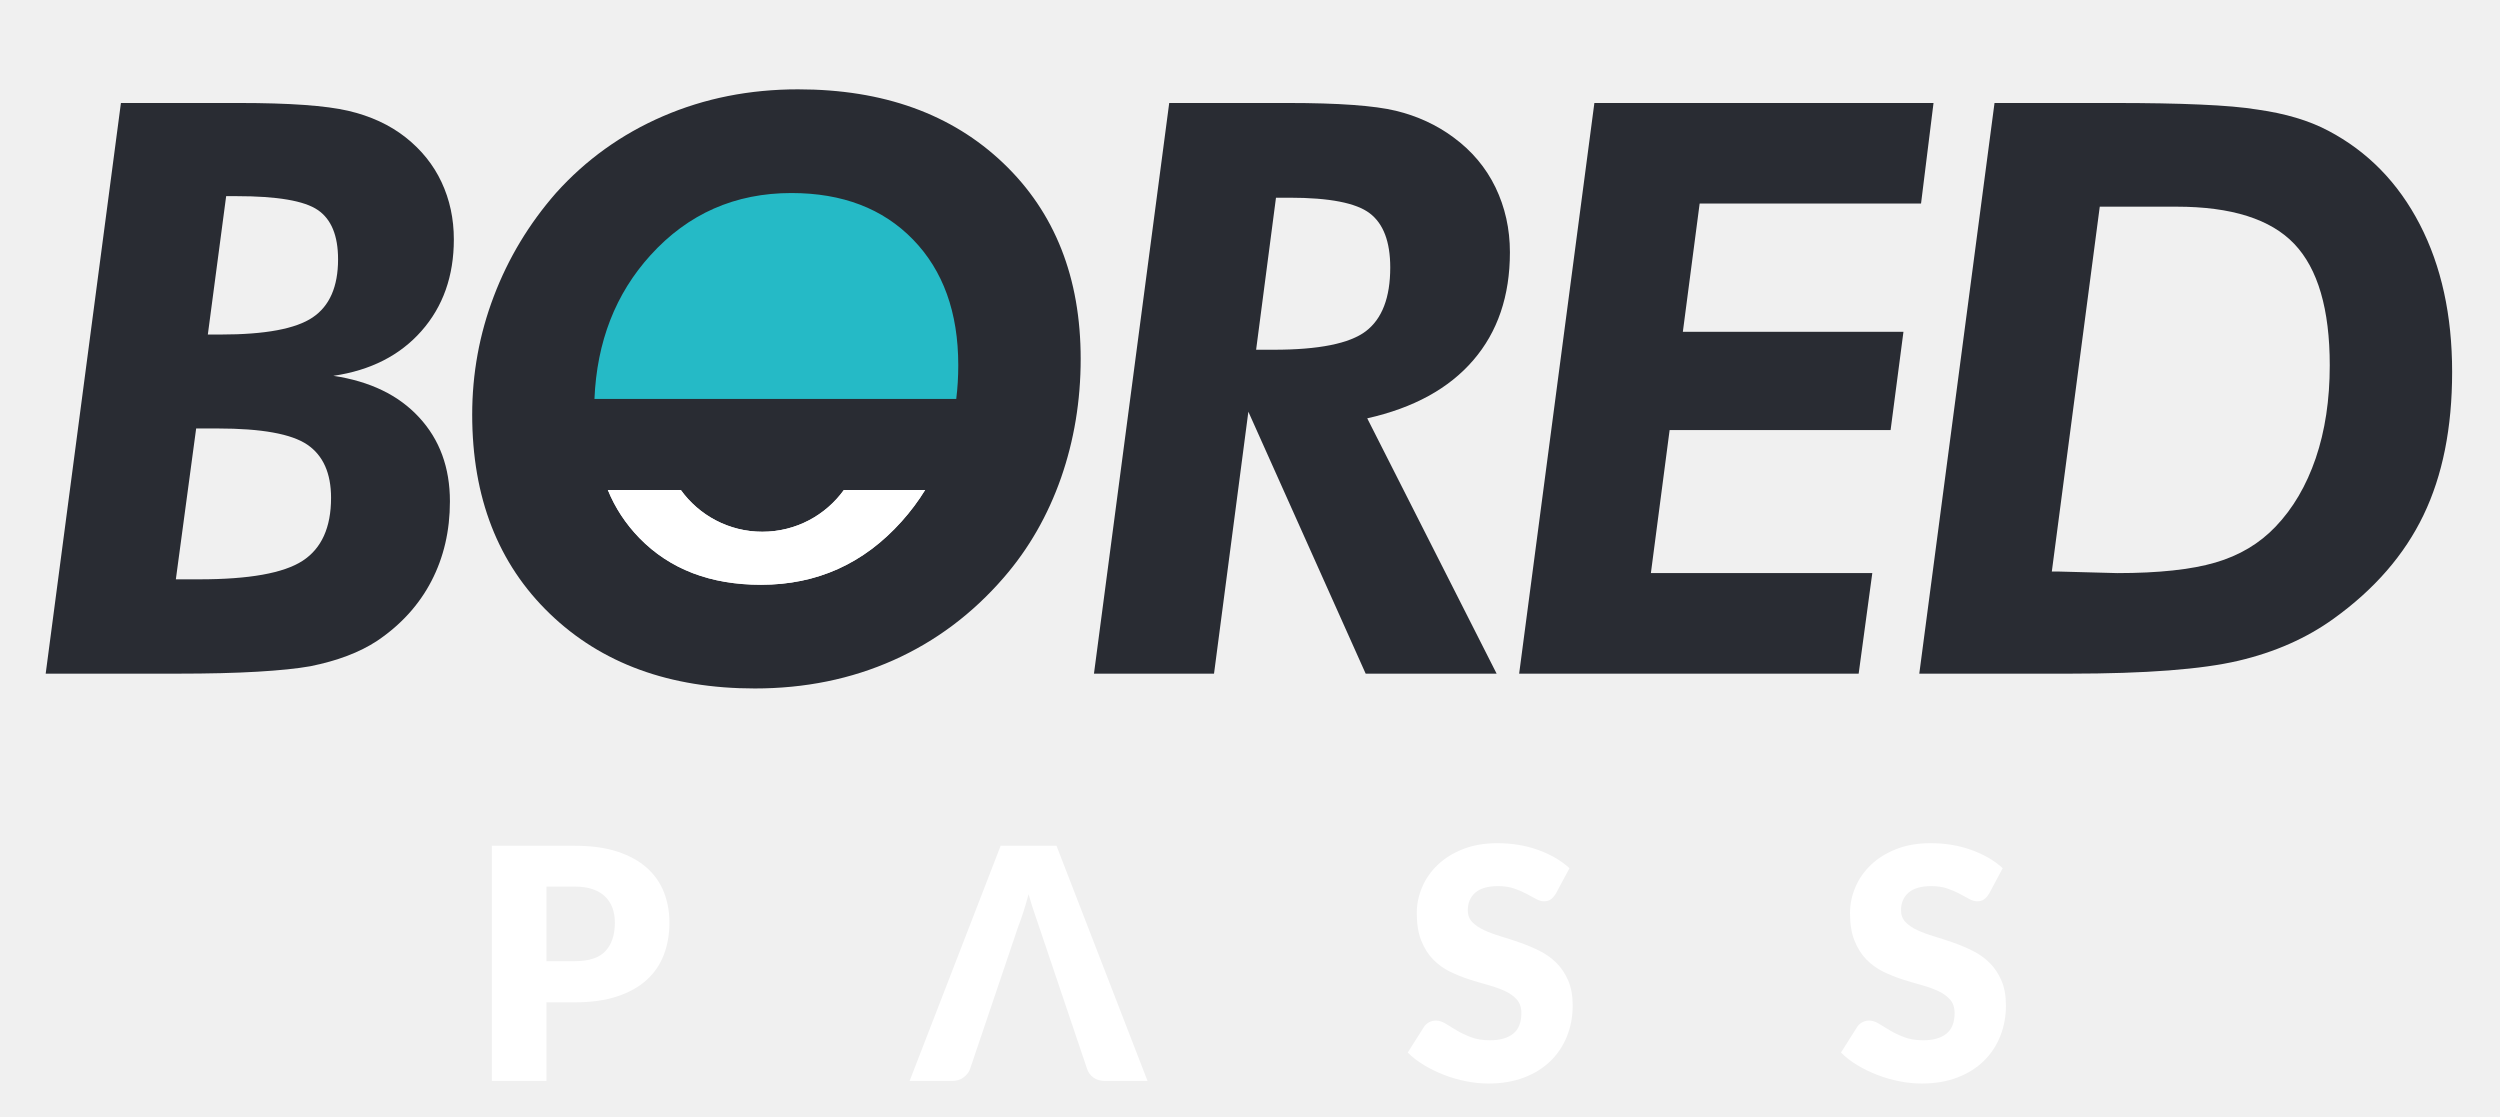
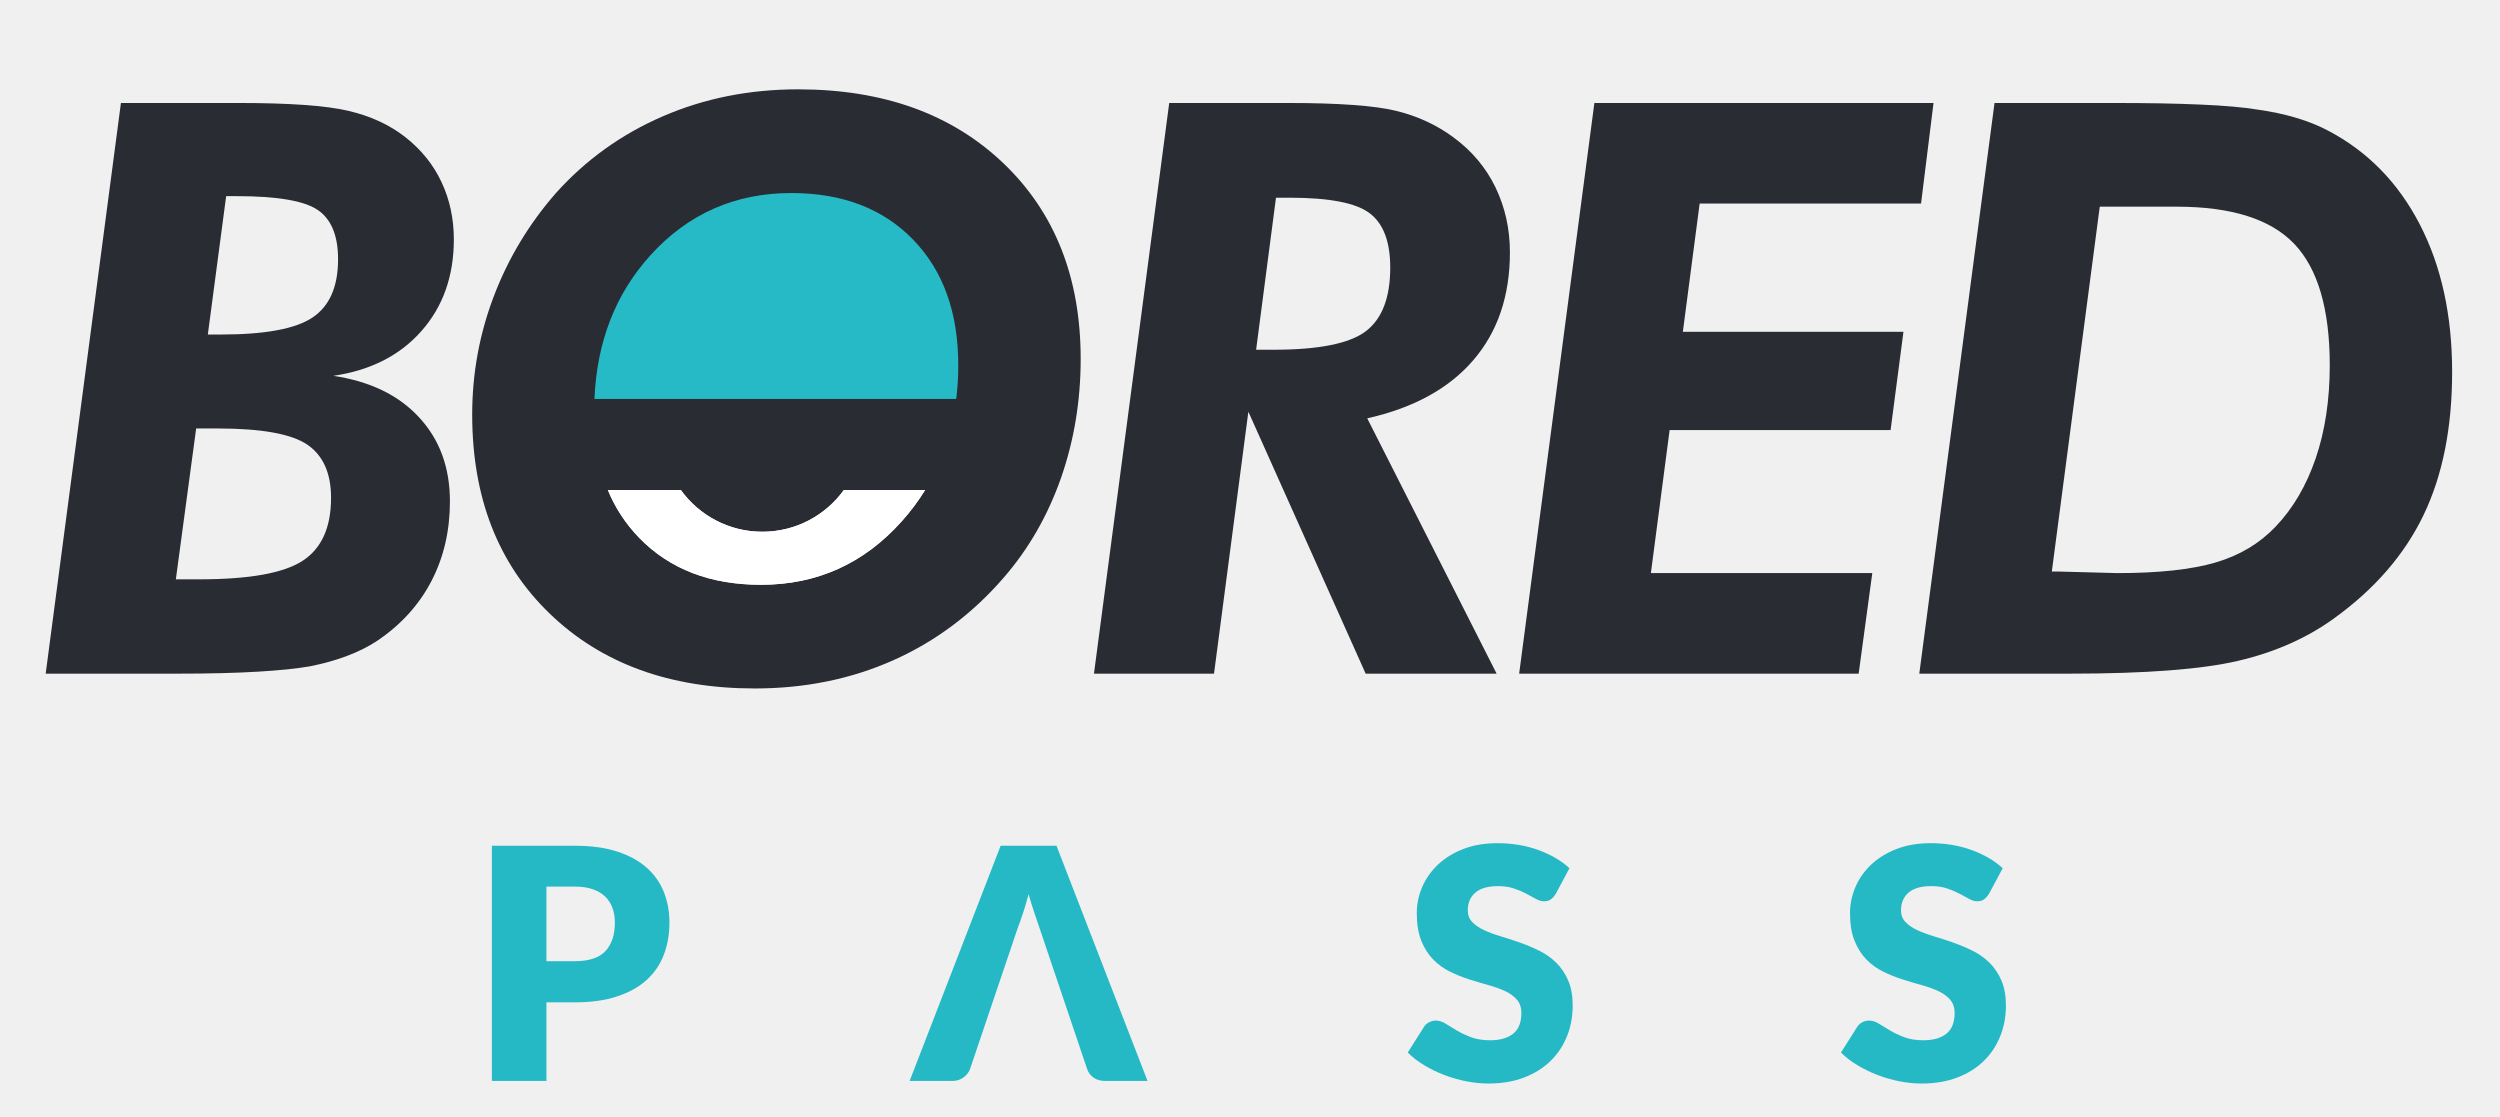
<svg xmlns="http://www.w3.org/2000/svg" xmlns:xlink="http://www.w3.org/1999/xlink" version="1.1" id="Layer_1" x="0px" y="0px" width="327px" height="146px" viewBox="0 0 327 146" enable-background="new 0 0 327 146" xml:space="preserve">
  <defs id="defs35" />
  <g id="g3">
    <defs id="defs5">
      <rect id="SVGID_1_" x="-61" y="-72" width="440" height="303" />
    </defs>
    <clipPath id="SVGID_2_">
      <use xlink:href="#SVGID_1_" overflow="visible" id="use9" />
    </clipPath>
    <path clip-path="url(#SVGID_2_)" fill="#25BAC6" d="M132.059,54.325c0.38-2.14,0.579-4.335,0.579-6.595   c0-8.306-2.637-14.971-7.903-20c-5.268-5.022-12.262-7.54-20.969-7.54c-4.961,0-9.561,0.915-13.795,2.748   c-4.237,1.829-7.881,4.442-10.932,7.84c-2.761,3.154-4.879,6.67-6.352,10.543c-1.472,3.875-2.208,7.908-2.208,12.098   c0,0.309,0.03,0.602,0.035,0.906H132.059z" id="path11" />
    <path clip-path="url(#SVGID_2_)" fill="#292C33" d="M55.128,43.296c2.818-3.192,4.235-7.186,4.235-11.979   c0-2.719-0.542-5.219-1.61-7.495c-1.065-2.278-2.642-4.233-4.71-5.864c-2.079-1.634-4.578-2.785-7.501-3.467   c-2.923-0.68-7.68-1.02-14.271-1.02H15.817L5.975,88.114h17.233c4.079,0,7.57-0.084,10.457-0.255   c2.886-0.17,5.198-0.407,6.929-0.715c3.539-0.714,6.448-1.814,8.723-3.313c3.123-2.105,5.496-4.716,7.111-7.823   c1.617-3.112,2.422-6.586,2.422-10.431c0-4.418-1.34-8.081-4.032-10.987c-2.68-2.908-6.419-4.714-11.215-5.432   C48.465,48.446,52.306,46.492,55.128,43.296 M39.581,73.354c-2.486,1.616-6.989,2.422-13.519,2.422h-3.061l2.656-19.732h2.805   c5.744,0,9.651,0.705,11.73,2.115c2.073,1.411,3.11,3.732,3.11,6.961C43.302,68.995,42.061,71.739,39.581,73.354 M40.903,41.513   c-2.211,1.498-6.221,2.244-12.034,2.244h-1.685l2.397-18.1h1.379c5.305,0,8.841,0.604,10.605,1.81   c1.771,1.204,2.654,3.359,2.654,6.45C44.219,37.487,43.115,40.018,40.903,41.513" id="path13" />
    <path clip-path="url(#SVGID_2_)" fill="#292C33" d="M131.232,21.341c-6.751-6.435-15.696-9.656-26.845-9.656   c-6.357,0-12.247,1.174-17.668,3.518c-5.422,2.342-10.087,5.691-13.992,10.036c-3.537,4.042-6.249,8.544-8.132,13.504   c-1.889,4.958-2.832,10.122-2.832,15.485c0,10.839,3.381,19.519,10.147,26.04c6.761,6.522,15.702,9.783,26.82,9.783   c6.558,0,12.597-1.231,18.123-3.695c5.521-2.46,10.342-6.071,14.454-10.825c3.266-3.772,5.751-8.11,7.475-13.021   c1.71-4.905,2.571-10.093,2.571-15.563C141.353,36.311,137.978,27.777,131.232,21.341 M103.518,25.249   c6.666,0,11.967,2.029,15.909,6.086c3.94,4.057,5.914,9.537,5.914,16.426c0,1.517-0.087,2.993-0.264,4.421H77.754   c0.314-7.488,2.755-13.762,7.337-18.808C90.006,27.957,96.144,25.249,103.518,25.249 M99.542,76.489   c-6.63,0-11.93-2.036-15.906-6.111c-1.807-1.864-3.183-3.96-4.131-6.287h9.547c2.387,3.309,6.269,5.46,10.661,5.46   c4.391,0,8.278-2.151,10.666-5.46h10.631c-0.891,1.446-1.917,2.821-3.087,4.123C112.98,73.73,106.85,76.489,99.542,76.489" id="path15" />
    <path clip-path="url(#SVGID_2_)" fill="#292C33" d="M192.699,47.122c3.196-3.704,4.798-8.414,4.798-14.124   c0-3.057-0.634-5.887-1.886-8.488c-1.259-2.601-3.1-4.784-5.51-6.552c-2.209-1.634-4.716-2.785-7.517-3.467   c-2.807-0.679-7.509-1.02-14.103-1.02h-15.547l-9.844,74.644h15.704l4.492-34.263l15.344,34.263h17.129l-16.925-33.397   C184.883,53.359,189.506,50.829,192.699,47.122 M178.651,43.324c-2.123,1.613-6.144,2.422-12.056,2.422H164.3l2.598-19.886h1.787   c5.204,0,8.696,0.681,10.48,2.041c1.786,1.359,2.679,3.722,2.679,7.087C181.844,38.931,180.774,41.709,178.651,43.324" id="path17" />
    <polygon clip-path="url(#SVGID_2_)" fill="#292C33" points="251.272,26.625 252.905,13.471 208.545,13.471 198.704,88.115    243.112,88.115 244.896,74.959 215.936,74.959 218.387,56.25 247.29,56.25 248.971,43.402 220.117,43.402 222.314,26.625  " id="polygon19" />
    <path clip-path="url(#SVGID_2_)" fill="#292C33" d="M316.509,29.352c-2.821-5.455-6.816-9.541-11.985-12.259   c-2.514-1.328-5.589-2.245-9.226-2.757c-1.87-0.307-4.368-0.525-7.495-0.659c-3.128-0.14-6.885-0.206-11.267-0.206h-15.653   l-9.841,74.643h13.712h5.968c9.925,0,17.277-0.562,22.05-1.684c4.776-1.119,8.93-2.957,12.465-5.506   c5.339-3.838,9.26-8.353,11.754-13.538c2.497-5.181,3.748-11.429,3.748-18.735C320.739,41.24,319.331,34.808,316.509,29.352    M302.895,59.945c-1.225,3.583-2.977,6.57-5.253,8.945c-2.106,2.213-4.732,3.774-7.879,4.693   c-3.139,0.918-7.418,1.379-12.819,1.379l-7.648-0.204h-0.918l6.271-47.725h10.046c7.167,0,12.302,1.622,15.395,4.868   c3.092,3.247,4.642,8.545,4.642,15.883C304.732,52.305,304.117,56.359,302.895,59.945" id="path21" />
-     <path clip-path="url(#SVGID_2_)" fill="#FFFFFF" d="M71.474,131.106v10.282h-7.137v-30.762H75.19c2.167,0,4.028,0.257,5.584,0.771   c1.555,0.514,2.836,1.221,3.843,2.122c1.005,0.901,1.749,1.964,2.227,3.188c0.479,1.225,0.718,2.548,0.718,3.969   c0,1.534-0.246,2.942-0.739,4.223c-0.493,1.281-1.245,2.379-2.259,3.294c-1.014,0.915-2.298,1.629-3.854,2.142   c-1.554,0.514-3.395,0.771-5.52,0.771H71.474z M71.474,125.722h3.716c1.857,0,3.194-0.443,4.012-1.33   c0.815-0.887,1.223-2.125,1.223-3.716c0-0.703-0.105-1.344-0.316-1.921c-0.211-0.577-0.531-1.073-0.96-1.488   c-0.43-0.415-0.972-0.735-1.626-0.961c-0.654-0.225-1.433-0.338-2.333-0.338h-3.716V125.722z" id="path23" />
-     <path clip-path="url(#SVGID_2_)" fill="#FFFFFF" d="M138.19,110.626h-7.305l-11.908,30.762h5.574c0.591,0,1.091-0.158,1.499-0.475   c0.409-0.317,0.683-0.673,0.824-1.066l6.292-18.601c0.211-0.535,0.435-1.168,0.674-1.9c0.24-0.732,0.472-1.528,0.698-2.386   c0.239,0.845,0.481,1.63,0.728,2.354c0.246,0.725,0.461,1.355,0.644,1.89l6.292,18.643c0.154,0.45,0.432,0.82,0.834,1.108   c0.401,0.288,0.911,0.433,1.53,0.433h5.532L138.19,110.626z" id="path25" />
-     <path clip-path="url(#SVGID_2_)" fill="#FFFFFF" d="M203.513,116.876c-0.211,0.338-0.433,0.591-0.665,0.76   c-0.231,0.169-0.531,0.253-0.897,0.253c-0.324,0-0.672-0.102-1.045-0.306c-0.373-0.204-0.795-0.433-1.267-0.686   c-0.472-0.253-1.01-0.482-1.615-0.686c-0.606-0.204-1.295-0.307-2.069-0.307c-1.338,0-2.333,0.285-2.988,0.856   c-0.654,0.569-0.981,1.341-0.981,2.311c0,0.619,0.197,1.133,0.591,1.541c0.394,0.41,0.912,0.761,1.552,1.056   c0.64,0.296,1.372,0.567,2.196,0.813c0.823,0.247,1.664,0.521,2.523,0.824c0.858,0.302,1.699,0.658,2.522,1.066   c0.824,0.408,1.556,0.929,2.197,1.562c0.639,0.633,1.157,1.404,1.551,2.312c0.394,0.907,0.591,2.002,0.591,3.283   c0,1.422-0.246,2.752-0.739,3.991c-0.492,1.238-1.207,2.319-2.143,3.24c-0.936,0.923-2.09,1.647-3.462,2.175   c-1.373,0.528-2.932,0.792-4.677,0.792c-0.957,0-1.932-0.099-2.924-0.296c-0.992-0.197-1.953-0.475-2.882-0.834   c-0.929-0.359-1.802-0.784-2.618-1.278c-0.816-0.492-1.527-1.041-2.132-1.646l2.111-3.336c0.155-0.253,0.373-0.457,0.655-0.612   c0.281-0.155,0.584-0.233,0.907-0.233c0.423,0,0.849,0.134,1.277,0.402c0.43,0.267,0.915,0.563,1.457,0.886   c0.542,0.325,1.165,0.619,1.869,0.887c0.704,0.268,1.534,0.401,2.492,0.401c1.295,0,2.301-0.285,3.018-0.855   c0.718-0.569,1.077-1.474,1.077-2.713c0-0.718-0.197-1.302-0.59-1.752c-0.395-0.45-0.913-0.823-1.553-1.119   c-0.641-0.296-1.368-0.556-2.185-0.781c-0.816-0.225-1.654-0.475-2.512-0.75c-0.859-0.275-1.697-0.613-2.513-1.013   c-0.817-0.401-1.545-0.93-2.185-1.584s-1.158-1.471-1.551-2.449c-0.395-0.978-0.592-2.185-0.592-3.62   c0-1.155,0.232-2.281,0.697-3.379c0.464-1.098,1.147-2.075,2.048-2.935c0.9-0.858,2.006-1.544,3.314-2.058   c1.31-0.514,2.809-0.771,4.497-0.771c0.944,0,1.862,0.074,2.756,0.222c0.894,0.148,1.741,0.366,2.544,0.655   c0.802,0.288,1.552,0.633,2.248,1.034c0.698,0.402,1.32,0.855,1.869,1.362L203.513,116.876z" id="path27" />
-     <path clip-path="url(#SVGID_2_)" fill="#FFFFFF" d="M260.18,116.876c-0.211,0.338-0.433,0.591-0.665,0.76   c-0.231,0.169-0.531,0.253-0.897,0.253c-0.324,0-0.672-0.102-1.045-0.306c-0.373-0.204-0.795-0.433-1.267-0.686   c-0.472-0.253-1.01-0.482-1.615-0.686c-0.606-0.204-1.295-0.307-2.069-0.307c-1.338,0-2.333,0.285-2.988,0.856   c-0.654,0.569-0.981,1.341-0.981,2.311c0,0.619,0.197,1.133,0.591,1.541c0.394,0.41,0.912,0.761,1.552,1.056   c0.64,0.296,1.372,0.567,2.196,0.813c0.823,0.247,1.664,0.521,2.523,0.824c0.858,0.302,1.699,0.658,2.522,1.066   c0.824,0.408,1.556,0.929,2.197,1.562c0.639,0.633,1.157,1.404,1.551,2.312c0.394,0.907,0.591,2.002,0.591,3.283   c0,1.422-0.246,2.752-0.739,3.991c-0.492,1.238-1.207,2.319-2.143,3.24c-0.936,0.923-2.09,1.647-3.462,2.175   c-1.373,0.528-2.932,0.792-4.677,0.792c-0.957,0-1.932-0.099-2.924-0.296c-0.992-0.197-1.953-0.475-2.882-0.834   c-0.929-0.359-1.802-0.784-2.618-1.278c-0.816-0.492-1.527-1.041-2.132-1.646l2.111-3.336c0.155-0.253,0.373-0.457,0.655-0.612   c0.281-0.155,0.584-0.233,0.907-0.233c0.423,0,0.849,0.134,1.277,0.402c0.43,0.267,0.915,0.563,1.457,0.886   c0.542,0.325,1.165,0.619,1.87,0.887c0.703,0.268,1.533,0.401,2.491,0.401c1.295,0,2.301-0.285,3.018-0.855   c0.718-0.569,1.077-1.474,1.077-2.713c0-0.718-0.197-1.302-0.59-1.752c-0.395-0.45-0.913-0.823-1.553-1.119   c-0.641-0.296-1.368-0.556-2.185-0.781c-0.816-0.225-1.654-0.475-2.512-0.75c-0.859-0.275-1.697-0.613-2.513-1.013   c-0.817-0.401-1.545-0.93-2.185-1.584c-0.64-0.654-1.158-1.471-1.551-2.449c-0.395-0.978-0.592-2.185-0.592-3.62   c0-1.155,0.232-2.281,0.697-3.379c0.464-1.098,1.147-2.075,2.048-2.935c0.9-0.858,2.006-1.544,3.314-2.058   c1.31-0.514,2.809-0.771,4.497-0.771c0.944,0,1.862,0.074,2.756,0.222c0.894,0.148,1.741,0.366,2.544,0.655   c0.802,0.288,1.552,0.633,2.248,1.034c0.698,0.402,1.32,0.855,1.869,1.362L260.18,116.876z" id="path29" />
+     <path clip-path="url(#SVGID_2_)" fill="#25B9C5" d="M71.474,131.106v10.282h-7.137v-30.762H75.19c2.167,0,4.028,0.257,5.584,0.771   c1.555,0.514,2.836,1.221,3.843,2.122c1.005,0.901,1.749,1.964,2.227,3.188c0.479,1.225,0.718,2.548,0.718,3.969   c0,1.534-0.246,2.942-0.739,4.223c-0.493,1.281-1.245,2.379-2.259,3.294c-1.014,0.915-2.298,1.629-3.854,2.142   c-1.554,0.514-3.395,0.771-5.52,0.771H71.474z M71.474,125.722h3.716c1.857,0,3.194-0.443,4.012-1.33   c0.815-0.887,1.223-2.125,1.223-3.716c0-0.703-0.105-1.344-0.316-1.921c-0.211-0.577-0.531-1.073-0.96-1.488   c-0.43-0.415-0.972-0.735-1.626-0.961c-0.654-0.225-1.433-0.338-2.333-0.338h-3.716V125.722z" id="path23" />
+     <path clip-path="url(#SVGID_2_)" fill="#25B9C5" d="M138.19,110.626h-7.305l-11.908,30.762h5.574c0.591,0,1.091-0.158,1.499-0.475   c0.409-0.317,0.683-0.673,0.824-1.066l6.292-18.601c0.211-0.535,0.435-1.168,0.674-1.9c0.24-0.732,0.472-1.528,0.698-2.386   c0.239,0.845,0.481,1.63,0.728,2.354c0.246,0.725,0.461,1.355,0.644,1.89l6.292,18.643c0.154,0.45,0.432,0.82,0.834,1.108   c0.401,0.288,0.911,0.433,1.53,0.433h5.532L138.19,110.626z" id="path25" />
+     <path clip-path="url(#SVGID_2_)" fill="#25B9C5" d="M203.513,116.876c-0.211,0.338-0.433,0.591-0.665,0.76   c-0.231,0.169-0.531,0.253-0.897,0.253c-0.324,0-0.672-0.102-1.045-0.306c-0.373-0.204-0.795-0.433-1.267-0.686   c-0.472-0.253-1.01-0.482-1.615-0.686c-0.606-0.204-1.295-0.307-2.069-0.307c-1.338,0-2.333,0.285-2.988,0.856   c-0.654,0.569-0.981,1.341-0.981,2.311c0,0.619,0.197,1.133,0.591,1.541c0.394,0.41,0.912,0.761,1.552,1.056   c0.64,0.296,1.372,0.567,2.196,0.813c0.823,0.247,1.664,0.521,2.523,0.824c0.858,0.302,1.699,0.658,2.522,1.066   c0.824,0.408,1.556,0.929,2.197,1.562c0.639,0.633,1.157,1.404,1.551,2.312c0.394,0.907,0.591,2.002,0.591,3.283   c0,1.422-0.246,2.752-0.739,3.991c-0.492,1.238-1.207,2.319-2.143,3.24c-0.936,0.923-2.09,1.647-3.462,2.175   c-1.373,0.528-2.932,0.792-4.677,0.792c-0.957,0-1.932-0.099-2.924-0.296c-0.992-0.197-1.953-0.475-2.882-0.834   c-0.929-0.359-1.802-0.784-2.618-1.278c-0.816-0.492-1.527-1.041-2.132-1.646l2.111-3.336c0.155-0.253,0.373-0.457,0.655-0.612   c0.281-0.155,0.584-0.233,0.907-0.233c0.423,0,0.849,0.134,1.277,0.402c0.43,0.267,0.915,0.563,1.457,0.886   c0.542,0.325,1.165,0.619,1.869,0.887c0.704,0.268,1.534,0.401,2.492,0.401c1.295,0,2.301-0.285,3.018-0.855   c0.718-0.569,1.077-1.474,1.077-2.713c0-0.718-0.197-1.302-0.59-1.752c-0.395-0.45-0.913-0.823-1.553-1.119   c-0.641-0.296-1.368-0.556-2.185-0.781c-0.816-0.225-1.654-0.475-2.512-0.75c-0.859-0.275-1.697-0.613-2.513-1.013   c-0.817-0.401-1.545-0.93-2.185-1.584s-1.158-1.471-1.551-2.449c-0.395-0.978-0.592-2.185-0.592-3.62   c0-1.155,0.232-2.281,0.697-3.379c0.464-1.098,1.147-2.075,2.048-2.935c0.9-0.858,2.006-1.544,3.314-2.058   c1.31-0.514,2.809-0.771,4.497-0.771c0.944,0,1.862,0.074,2.756,0.222c0.894,0.148,1.741,0.366,2.544,0.655   c0.802,0.288,1.552,0.633,2.248,1.034c0.698,0.402,1.32,0.855,1.869,1.362L203.513,116.876z" id="path27" />
+     <path clip-path="url(#SVGID_2_)" fill="#25B9C5" d="M260.18,116.876c-0.211,0.338-0.433,0.591-0.665,0.76   c-0.231,0.169-0.531,0.253-0.897,0.253c-0.324,0-0.672-0.102-1.045-0.306c-0.373-0.204-0.795-0.433-1.267-0.686   c-0.472-0.253-1.01-0.482-1.615-0.686c-0.606-0.204-1.295-0.307-2.069-0.307c-1.338,0-2.333,0.285-2.988,0.856   c-0.654,0.569-0.981,1.341-0.981,2.311c0,0.619,0.197,1.133,0.591,1.541c0.394,0.41,0.912,0.761,1.552,1.056   c0.64,0.296,1.372,0.567,2.196,0.813c0.823,0.247,1.664,0.521,2.523,0.824c0.858,0.302,1.699,0.658,2.522,1.066   c0.824,0.408,1.556,0.929,2.197,1.562c0.639,0.633,1.157,1.404,1.551,2.312c0.394,0.907,0.591,2.002,0.591,3.283   c0,1.422-0.246,2.752-0.739,3.991c-0.492,1.238-1.207,2.319-2.143,3.24c-0.936,0.923-2.09,1.647-3.462,2.175   c-1.373,0.528-2.932,0.792-4.677,0.792c-0.957,0-1.932-0.099-2.924-0.296c-0.992-0.197-1.953-0.475-2.882-0.834   c-0.929-0.359-1.802-0.784-2.618-1.278c-0.816-0.492-1.527-1.041-2.132-1.646l2.111-3.336c0.155-0.253,0.373-0.457,0.655-0.612   c0.281-0.155,0.584-0.233,0.907-0.233c0.423,0,0.849,0.134,1.277,0.402c0.43,0.267,0.915,0.563,1.457,0.886   c0.542,0.325,1.165,0.619,1.87,0.887c0.703,0.268,1.533,0.401,2.491,0.401c1.295,0,2.301-0.285,3.018-0.855   c0.718-0.569,1.077-1.474,1.077-2.713c0-0.718-0.197-1.302-0.59-1.752c-0.395-0.45-0.913-0.823-1.553-1.119   c-0.641-0.296-1.368-0.556-2.185-0.781c-0.816-0.225-1.654-0.475-2.512-0.75c-0.859-0.275-1.697-0.613-2.513-1.013   c-0.817-0.401-1.545-0.93-2.185-1.584c-0.64-0.654-1.158-1.471-1.551-2.449c-0.395-0.978-0.592-2.185-0.592-3.62   c0-1.155,0.232-2.281,0.697-3.379c0.464-1.098,1.147-2.075,2.048-2.935c0.9-0.858,2.006-1.544,3.314-2.058   c1.31-0.514,2.809-0.771,4.497-0.771c0.944,0,1.862,0.074,2.756,0.222c0.894,0.148,1.741,0.366,2.544,0.655   c0.802,0.288,1.552,0.633,2.248,1.034c0.698,0.402,1.32,0.855,1.869,1.362L260.18,116.876z" id="path29" />
    <path clip-path="url(#SVGID_2_)" fill="#FFFFFF" d="M99.542,76.489c-6.63,0-11.93-2.036-15.906-6.111   c-1.807-1.864-3.183-3.96-4.131-6.287h9.547c2.387,3.309,6.269,5.46,10.661,5.46c4.391,0,8.278-2.151,10.666-5.46h10.631   c-0.891,1.446-1.917,2.821-3.087,4.123C112.98,73.73,106.85,76.489,99.542,76.489" id="path31" />
  </g>
</svg>
